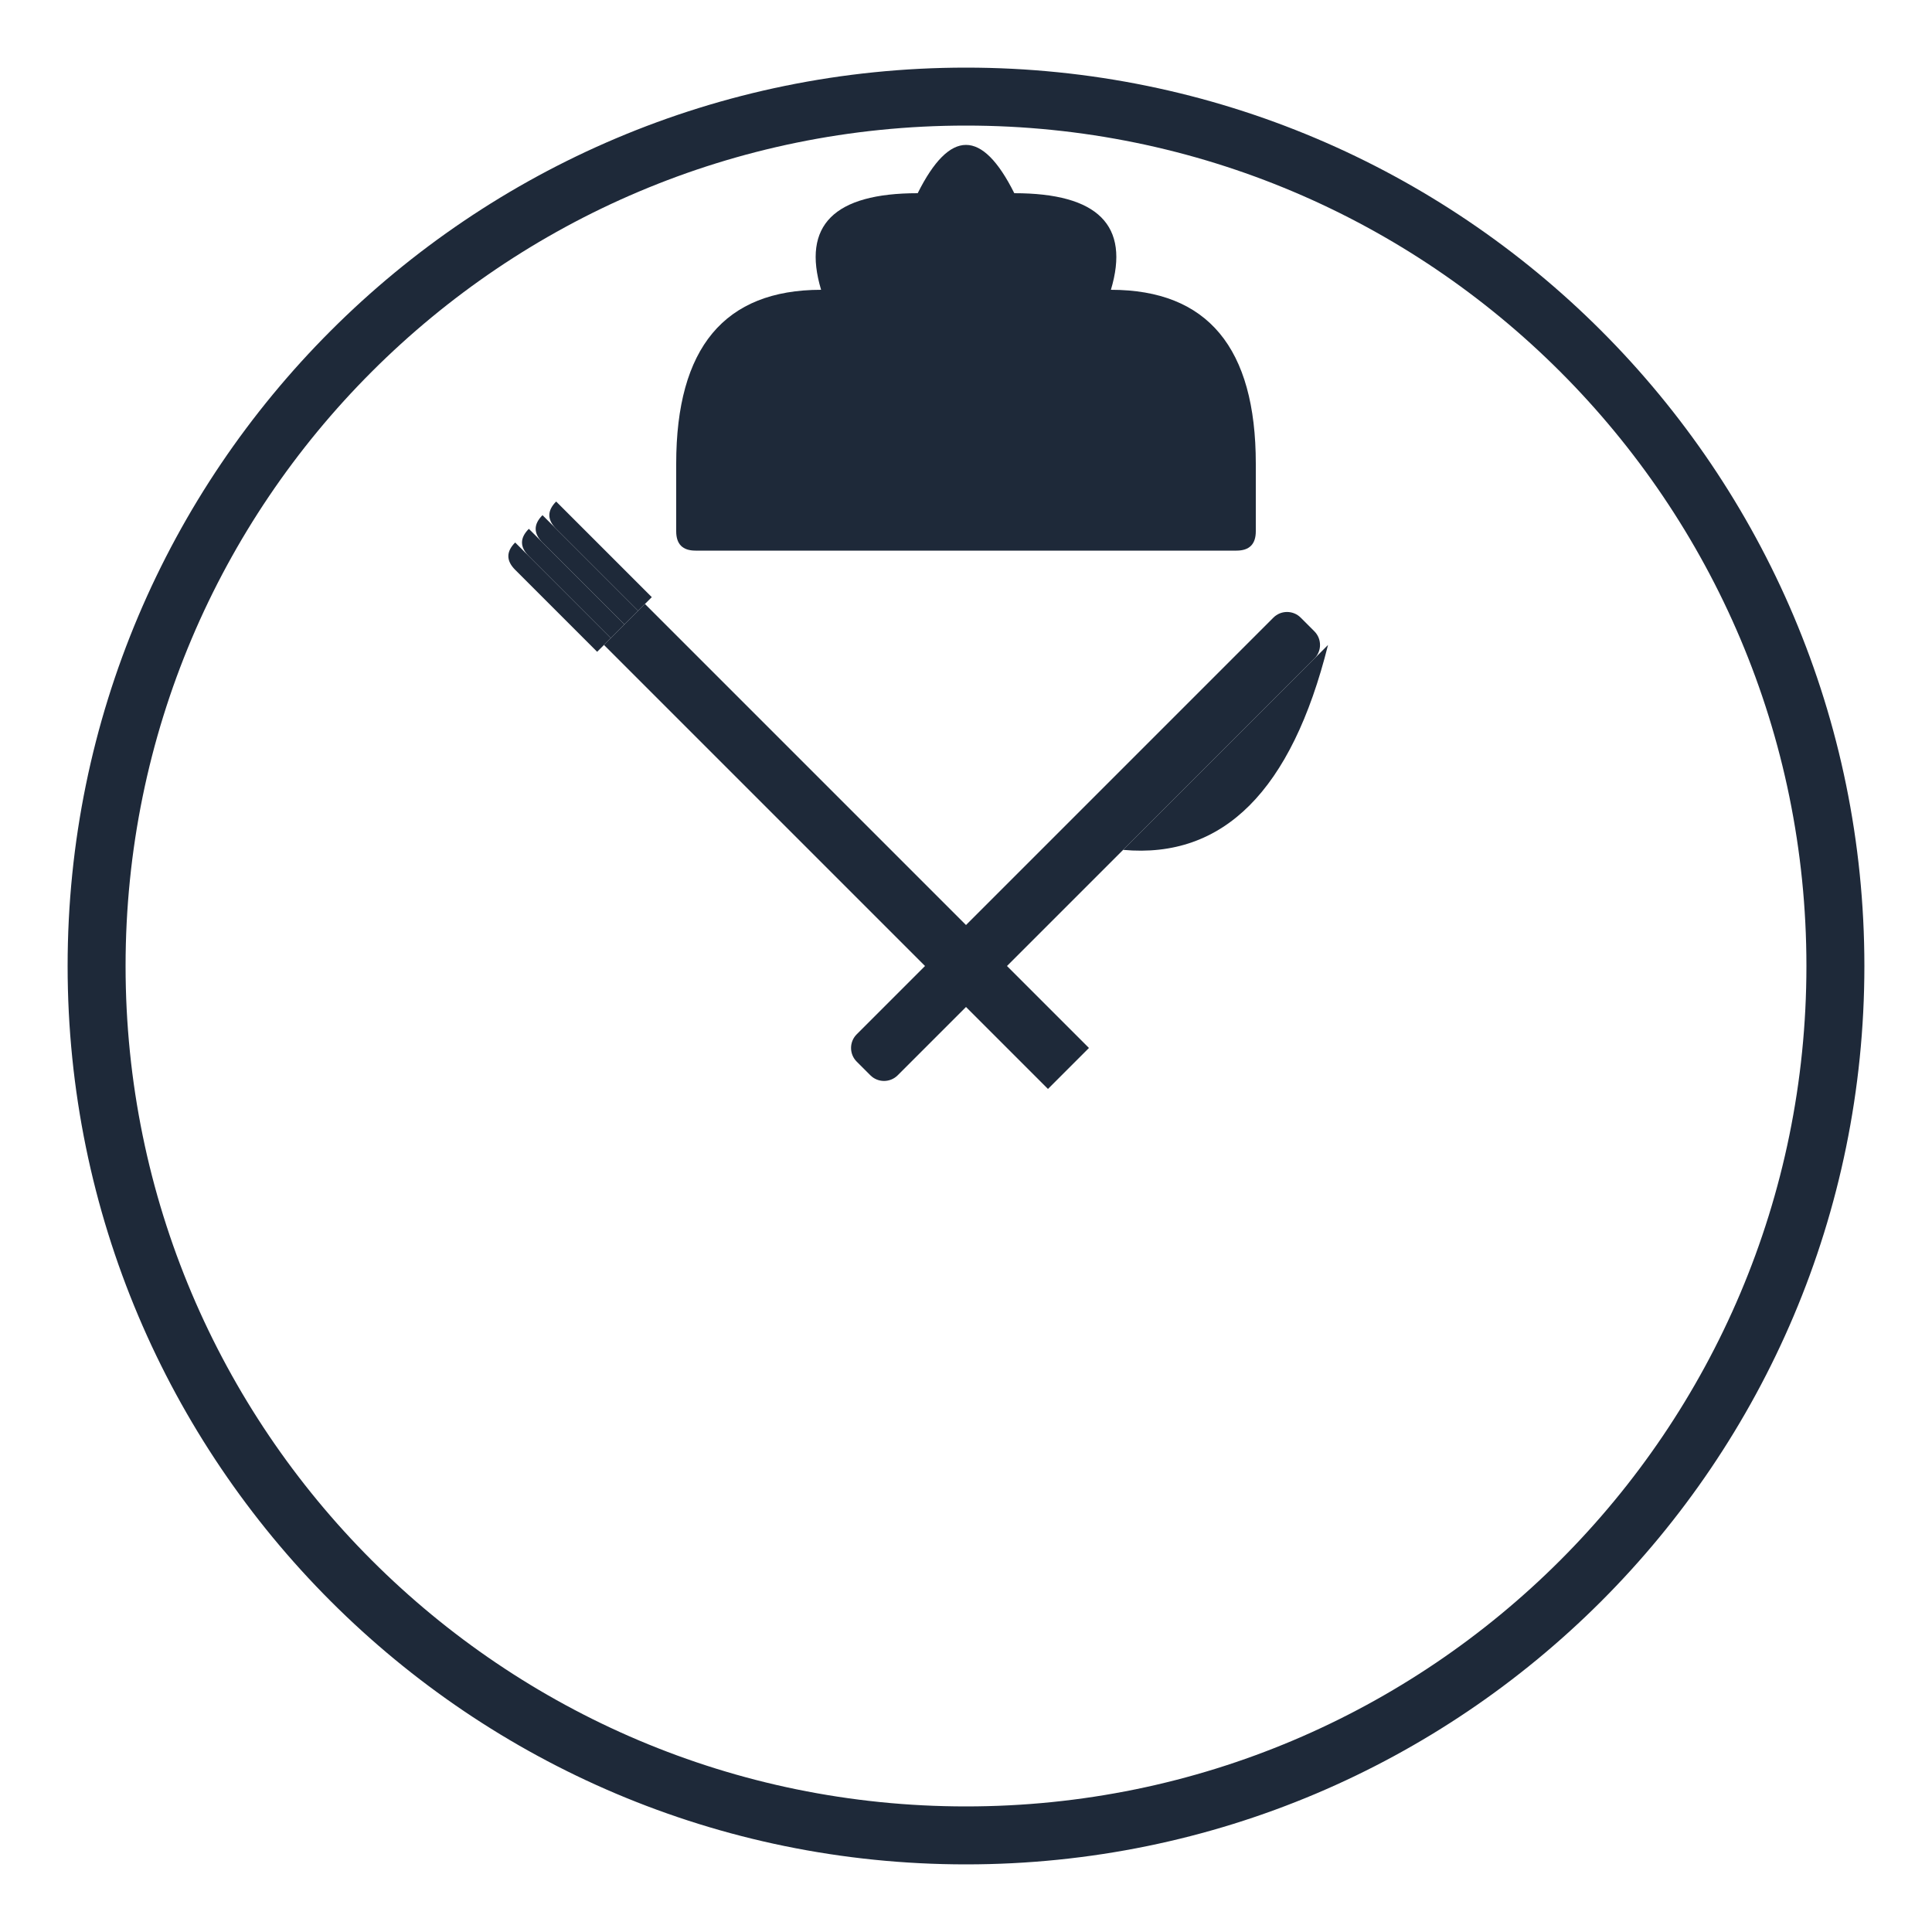
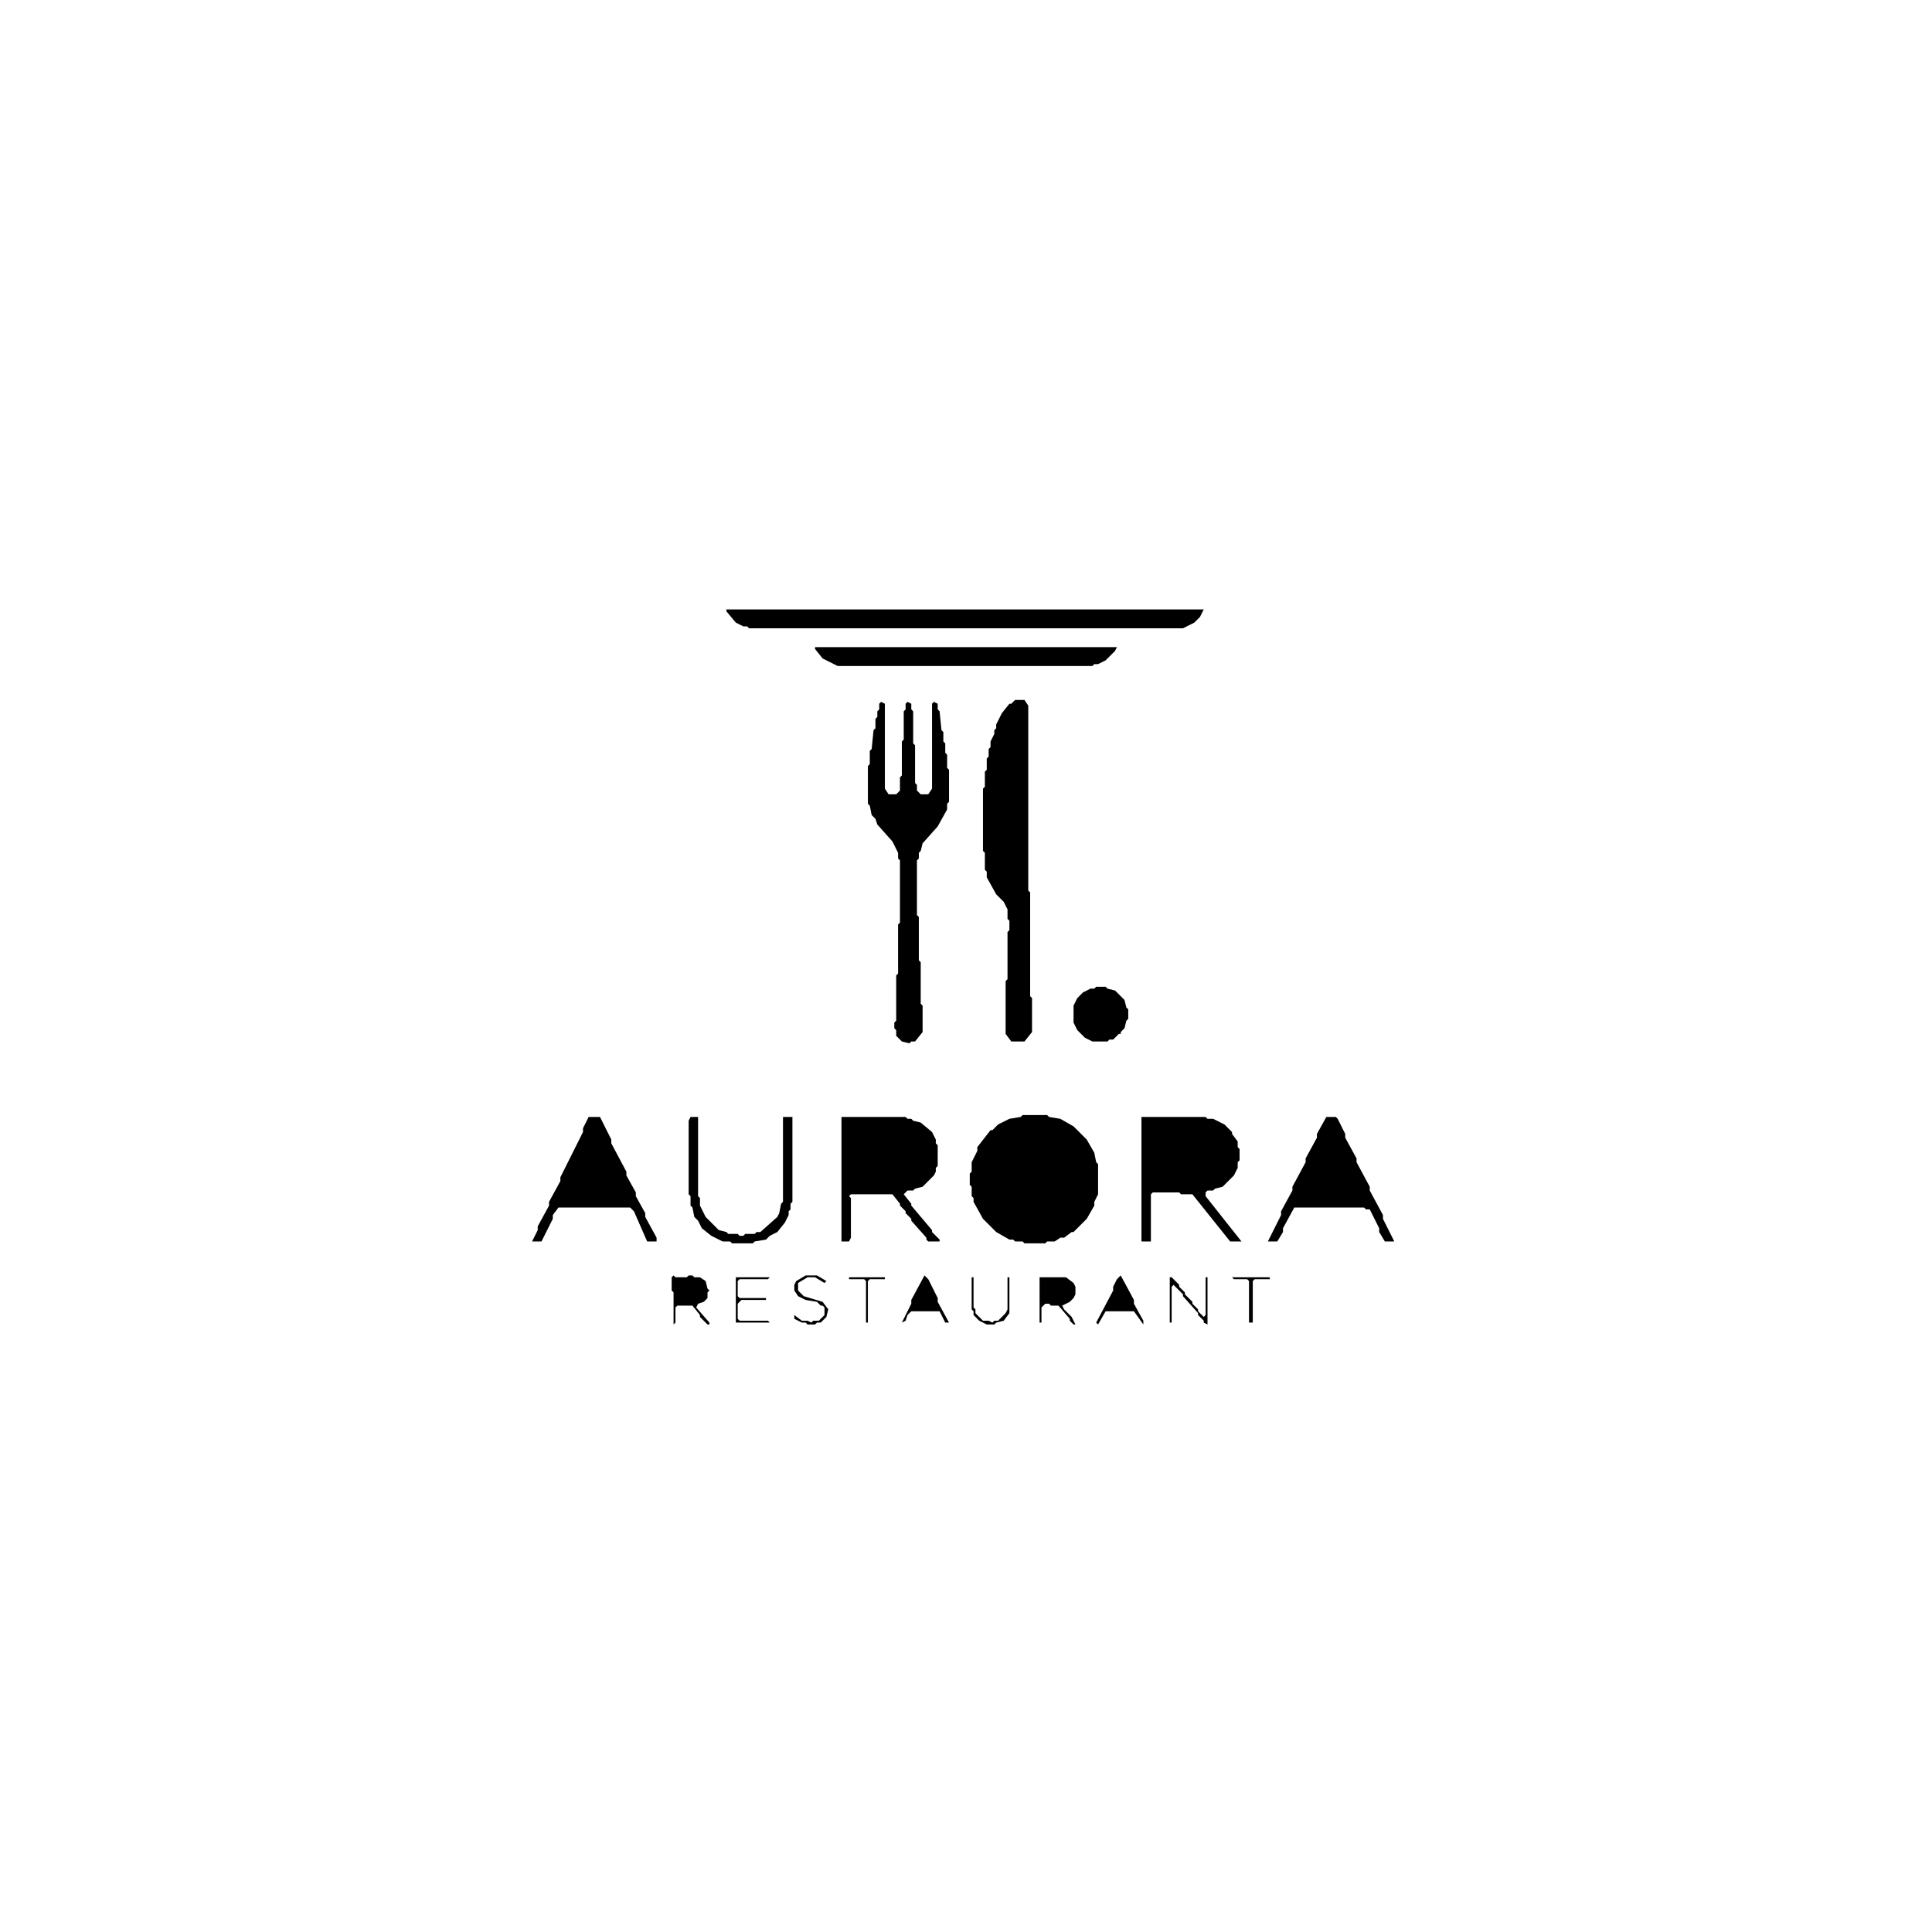
- <svg xmlns="http://www.w3.org/2000/svg" width="200" height="200" viewBox="0 0 200 200" fill="#1e2939">
-   <circle cx="100" cy="100" r="90" stroke="#1e2939" stroke-width="6" fill="none" />
-   <g transform="rotate(-45 100 100)">
-     <rect x="97" y="50" width="6" height="65" />
-     <path d="M96 50 L96 38 Q96 36 98 36 L98 50 Z" />
-     <path d="M98 50 L98 38 Q98 36 100 36 L100 50 Z" />
-     <path d="M100 50 L100 38 Q100 36 102 36 L102 50 Z" />
-     <path d="M102 50 L102 38 Q102 36 104 36 L104 50 Z" />
+ <svg xmlns="http://www.w3.org/2000/svg" viewBox="0 0 1024 1024" width="1024" height="1024">
+   <g fill="#000000" fill-rule="evenodd" stroke="none">
+     <path d="M 653 677 L 654 678 L 661 678 L 662 679 L 662 701 L 664 701 L 664 679 L 665 678 L 673 678 L 673 677 Z" />
+     <path d="M 620 677 L 620 701 L 621 701 L 621 682 L 622 681 L 627 686 L 627 687 L 635 696 L 635 697 L 638 700 L 638 701 L 640 702 L 640 677 L 639 677 L 639 697 L 638 698 L 635 695 L 635 694 L 632 691 L 632 690 L 628 686 L 628 685 L 625 682 L 625 681 L 621 677 Z" />
+     <path d="M 551 677 L 551 701 L 552 701 L 552 693 L 554 691 L 556 691 L 557 692 L 561 692 L 567 699 L 567 700 L 569 702 L 570 702 L 568 698 L 564 694 L 563 692 L 567 690 L 569 688 L 570 686 L 570 682 L 569 680 L 565 677 Z" />
+     <path d="M 552 679 L 553 678 L 564 678 L 568 681 L 569 685 L 565 690 L 553 690 L 552 689 Z" />
+     <path d="M 515 677 L 515 694 L 516 695 L 516 697 L 519 700 L 523 702 L 527 702 L 528 701 L 532 700 L 535 696 L 535 677 L 534 677 L 534 694 L 533 696 L 529 700 L 527 700 L 526 701 L 524 700 L 521 700 L 517 696 L 517 694 L 516 693 L 516 677 Z" />
+     <path d="M 450 677 L 450 678 L 458 678 L 459 679 L 459 701 L 460 701 L 460 679 L 461 678 L 469 678 L 469 677 Z" />
+     <path d="M 390 677 L 390 701 L 408 701 L 407 700 L 392 700 L 391 699 L 391 691 L 393 689 L 406 689 L 406 688 L 392 688 L 391 687 L 391 679 L 392 678 L 407 678 L 408 677 Z" />
+     <path d="M 594 676 L 592 678 L 590 682 L 590 684 L 581 701 L 582 702 L 586 695 L 601 695 L 606 702 L 606 700 L 601 691 L 601 689 Z" />
+     <path d="M 594 679 L 596 681 L 596 683 L 601 692 L 599 694 L 588 694 L 587 692 L 591 685 L 592 681 Z" />
+     <path d="M 490 676 L 483 689 L 483 691 L 478 701 L 480 700 L 481 697 L 483 695 L 498 695 L 501 701 L 503 701 L 497 690 L 497 688 L 492 678 Z" />
+     <path d="M 490 679 L 492 681 L 496 689 L 496 691 L 497 692 L 496 694 L 484 694 L 483 693 Z" />
+     <path d="M 427 676 L 422 679 L 421 681 L 421 684 L 423 687 L 427 689 L 433 690 L 435 692 L 436 692 L 437 693 L 437 697 L 434 700 L 431 700 L 430 701 L 428 700 L 425 700 L 421 697 L 421 699 L 425 701 L 427 701 L 428 702 L 432 702 L 433 701 L 435 701 L 438 698 L 439 694 L 436 690 L 426 687 L 423 684 L 423 680 L 428 677 L 432 677 L 437 680 L 438 679 L 433 676 Z" />
+     <path d="M 357 676 L 356 677 L 356 684 L 357 685 L 357 702 L 358 701 L 358 693 L 359 692 L 367 692 L 371 697 L 371 698 L 375 702 L 376 702 L 376 701 L 369 693 L 370 691 L 373 690 L 375 688 L 375 685 L 376 684 L 375 683 L 374 679 L 371 677 L 368 677 L 367 676 L 365 676 L 364 677 L 358 677 Z" />
+     <path d="M 358 679 L 359 678 L 370 678 L 374 682 L 374 687 L 370 690 L 367 690 L 366 691 L 365 690 L 359 691 L 358 690 Z" />
+     <path d="M 703 592 L 698 601 L 698 603 L 692 614 L 692 616 L 685 629 L 685 631 L 679 642 L 679 644 L 672 658 L 677 658 L 680 653 L 680 651 L 686 640 L 723 640 L 724 641 L 726 641 L 731 651 L 731 653 L 734 658 L 739 658 L 733 646 L 733 644 L 726 631 L 726 629 L 719 616 L 719 614 L 713 603 L 713 601 L 709 593 L 708 592 Z" />
+     <path d="M 705 598 L 707 599 L 708 603 L 718 623 L 718 625 L 723 634 L 722 636 L 689 636 L 688 635 L 691 629 L 691 627 L 697 616 L 697 614 Z" />
+     <path d="M 605 592 L 605 658 L 610 658 L 610 633 L 611 632 L 625 632 L 626 633 L 632 633 L 652 658 L 658 658 L 639 634 L 639 632 L 640 631 L 643 631 L 644 630 L 648 629 L 654 623 L 656 619 L 656 616 L 657 615 L 657 609 L 656 608 L 656 605 L 653 601 L 653 600 L 649 596 L 643 593 L 640 593 L 639 592 Z" />
+     <path d="M 610 597 L 611 596 L 637 596 L 638 597 L 641 597 L 645 599 L 650 604 L 651 608 L 652 609 L 652 616 L 651 617 L 651 619 L 647 624 L 646 624 L 642 627 L 639 627 L 638 628 L 611 628 L 610 627 Z" />
+     <path d="M 446 592 L 446 658 L 450 658 L 451 656 L 451 635 L 450 634 L 451 633 L 473 633 L 477 638 L 477 639 L 480 642 L 480 643 L 483 646 L 483 647 L 491 656 L 491 657 L 492 658 L 498 658 L 498 657 L 494 653 L 494 652 L 483 639 L 483 638 L 479 633 L 481 631 L 484 631 L 485 630 L 489 629 L 495 623 L 496 621 L 496 619 L 497 618 L 497 607 L 496 606 L 496 604 L 494 600 L 488 595 L 484 594 L 483 593 L 481 593 L 480 592 Z" />
+     <path d="M 451 597 L 452 596 L 478 596 L 479 597 L 482 597 L 484 598 L 490 603 L 492 607 L 492 609 L 493 610 L 493 615 L 492 616 L 491 620 L 485 626 L 483 627 L 480 627 L 479 628 L 452 628 L 451 627 Z" />
+     <path d="M 366 592 L 365 594 L 365 633 L 366 634 L 366 639 L 367 640 L 368 645 L 370 647 L 372 651 L 377 655 L 383 658 L 387 658 L 388 659 L 399 659 L 400 658 L 406 657 L 408 655 L 412 653 L 416 648 L 418 644 L 418 642 L 419 641 L 419 638 L 420 637 L 420 592 L 415 592 L 415 637 L 414 638 L 413 643 L 412 645 L 403 653 L 401 653 L 400 654 L 395 654 L 394 655 L 392 655 L 391 654 L 386 654 L 385 653 L 381 652 L 374 645 L 371 639 L 371 635 L 370 634 L 370 592 Z" />
+     <path d="M 312 592 L 309 598 L 309 600 L 297 624 L 297 626 L 291 637 L 291 639 L 285 650 L 285 652 L 282 658 L 287 658 L 293 646 L 293 644 L 296 640 L 334 640 L 336 642 L 343 658 L 348 658 L 348 656 L 342 645 L 342 643 L 337 634 L 337 632 L 332 623 L 332 621 L 324 606 L 324 604 L 318 592 Z" />
+     <path d="M 315 598 L 317 600 L 318 604 L 330 628 L 330 630 L 333 635 L 332 636 L 299 636 L 298 635 L 298 633 L 303 624 L 303 622 L 308 613 L 308 611 Z" />
+     <path d="M 535 593 L 529 596 L 526 599 L 525 599 L 518 608 L 518 610 L 515 616 L 515 621 L 514 622 L 514 628 L 515 629 L 515 634 L 516 635 L 516 637 L 521 646 L 528 653 L 535 657 L 537 657 L 538 658 L 542 658 L 543 659 L 554 659 L 555 658 L 559 658 L 562 656 L 564 656 L 568 653 L 569 653 L 576 646 L 580 639 L 580 637 L 582 633 L 582 617 L 581 616 L 580 611 L 576 604 L 569 597 L 562 593 L 556 592 L 555 591 L 542 591 L 541 592 Z" />
+     <path d="M 544 595 L 553 595 L 554 596 L 557 596 L 565 600 L 573 608 L 576 614 L 576 616 L 577 617 L 577 623 L 578 624 L 577 626 L 577 632 L 576 633 L 575 638 L 572 642 L 572 643 L 563 651 L 559 653 L 557 653 L 556 654 L 552 654 L 551 655 L 541 654 L 531 649 L 523 640 L 521 636 L 521 634 L 520 633 L 520 628 L 519 627 L 520 617 L 521 616 L 522 611 L 524 609 L 526 605 L 529 602 L 530 602 L 535 598 L 539 597 L 540 596 L 543 596 Z" />
+     <path d="M 581 523 L 580 524 L 578 524 L 574 526 L 571 529 L 569 533 L 569 542 L 571 546 L 575 550 L 579 552 L 587 552 L 588 551 L 590 551 L 593 548 L 594 548 L 594 547 L 596 545 L 597 541 L 598 540 L 598 535 L 597 534 L 596 530 L 591 525 L 587 524 L 586 523 Z" />
+     <path d="M 467 372 L 466 373 L 466 376 L 465 377 L 465 380 L 464 381 L 464 386 L 463 387 L 462 397 L 461 398 L 461 405 L 460 406 L 460 426 L 461 427 L 462 432 L 464 434 L 465 437 L 473 446 L 476 452 L 476 455 L 477 456 L 477 489 L 476 490 L 476 516 L 475 517 L 475 541 L 474 542 L 474 545 L 475 546 L 475 549 L 478 552 L 482 553 L 483 552 L 485 552 L 489 547 L 489 533 L 488 532 L 488 510 L 487 509 L 487 486 L 486 485 L 486 456 L 487 455 L 487 452 L 488 451 L 489 447 L 497 438 L 502 429 L 502 426 L 503 425 L 503 408 L 502 407 L 502 400 L 501 399 L 501 394 L 500 393 L 500 388 L 499 387 L 498 377 L 497 376 L 497 373 L 495 372 L 494 373 L 494 418 L 492 421 L 488 421 L 486 419 L 486 416 L 485 415 L 485 395 L 484 394 L 484 377 L 483 376 L 483 373 L 481 372 L 480 373 L 480 376 L 479 377 L 479 392 L 478 393 L 478 411 L 477 412 L 477 419 L 475 421 L 471 421 L 469 418 L 469 373 Z" />
+     <path d="M 538 371 L 536 373 L 535 373 L 531 378 L 528 384 L 528 386 L 527 387 L 527 389 L 525 393 L 525 396 L 524 397 L 524 401 L 523 402 L 523 408 L 522 409 L 522 417 L 521 418 L 521 451 L 522 452 L 522 461 L 523 462 L 523 465 L 528 474 L 532 478 L 534 482 L 534 487 L 535 488 L 535 493 L 534 494 L 534 519 L 533 520 L 533 548 L 536 552 L 543 552 L 547 547 L 547 529 L 546 528 L 546 473 L 545 472 L 545 374 L 543 371 Z" />
+     <path d="M 432 344 L 436 349 L 444 353 L 579 353 L 580 352 L 582 352 L 586 350 L 591 345 L 592 343 L 432 343 Z" />
+     <path d="M 385 324 L 390 330 L 394 332 L 396 332 L 397 333 L 627 333 L 633 330 L 636 327 L 638 323 L 385 323 Z" />
  </g>
-   <g transform="rotate(45 100 100)">
-     <rect x="97" y="50" width="6" height="65" rx="2" />
-     <path d="M103 50 Q115 70 103 80 Z" />
-   </g>
-   <path d="     M70 48      Q70 30 85 30      Q82 20 95 20      Q100 10 105 20      Q118 20 115 30      Q130 30 130 48      L130 55      Q130 57 128 57      L72 57      Q70 57 70 55      Z" />
</svg>
